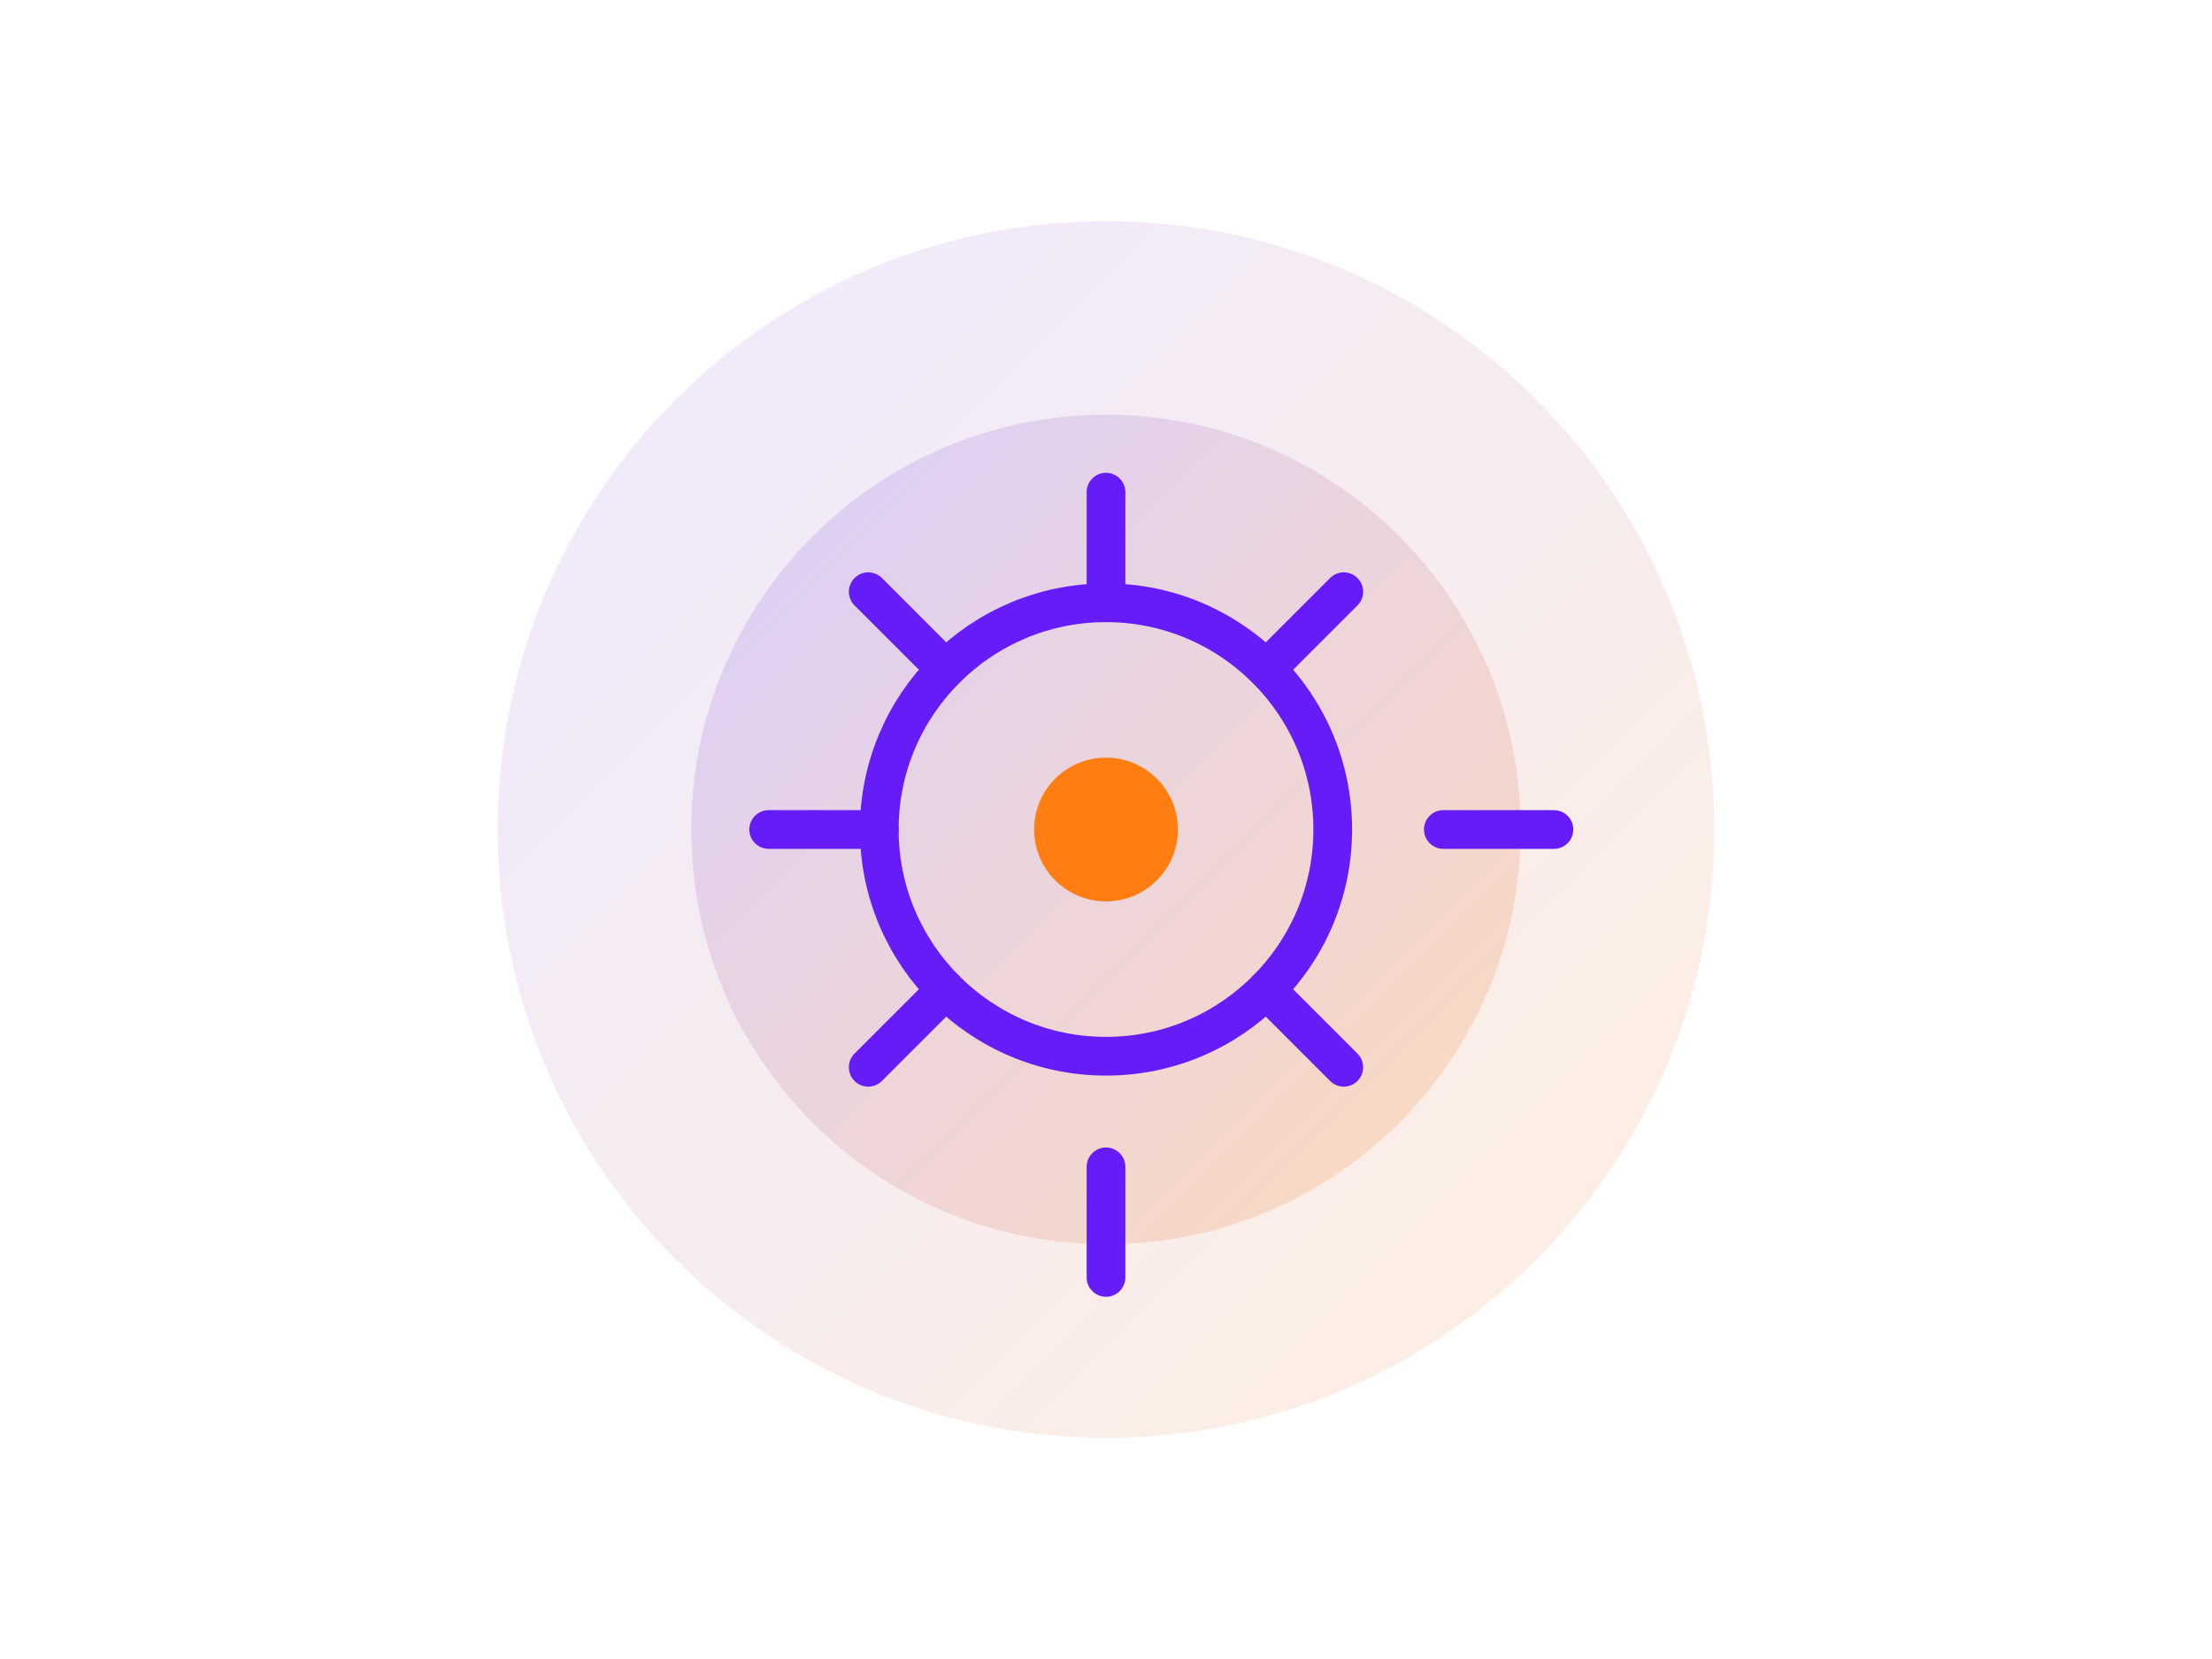
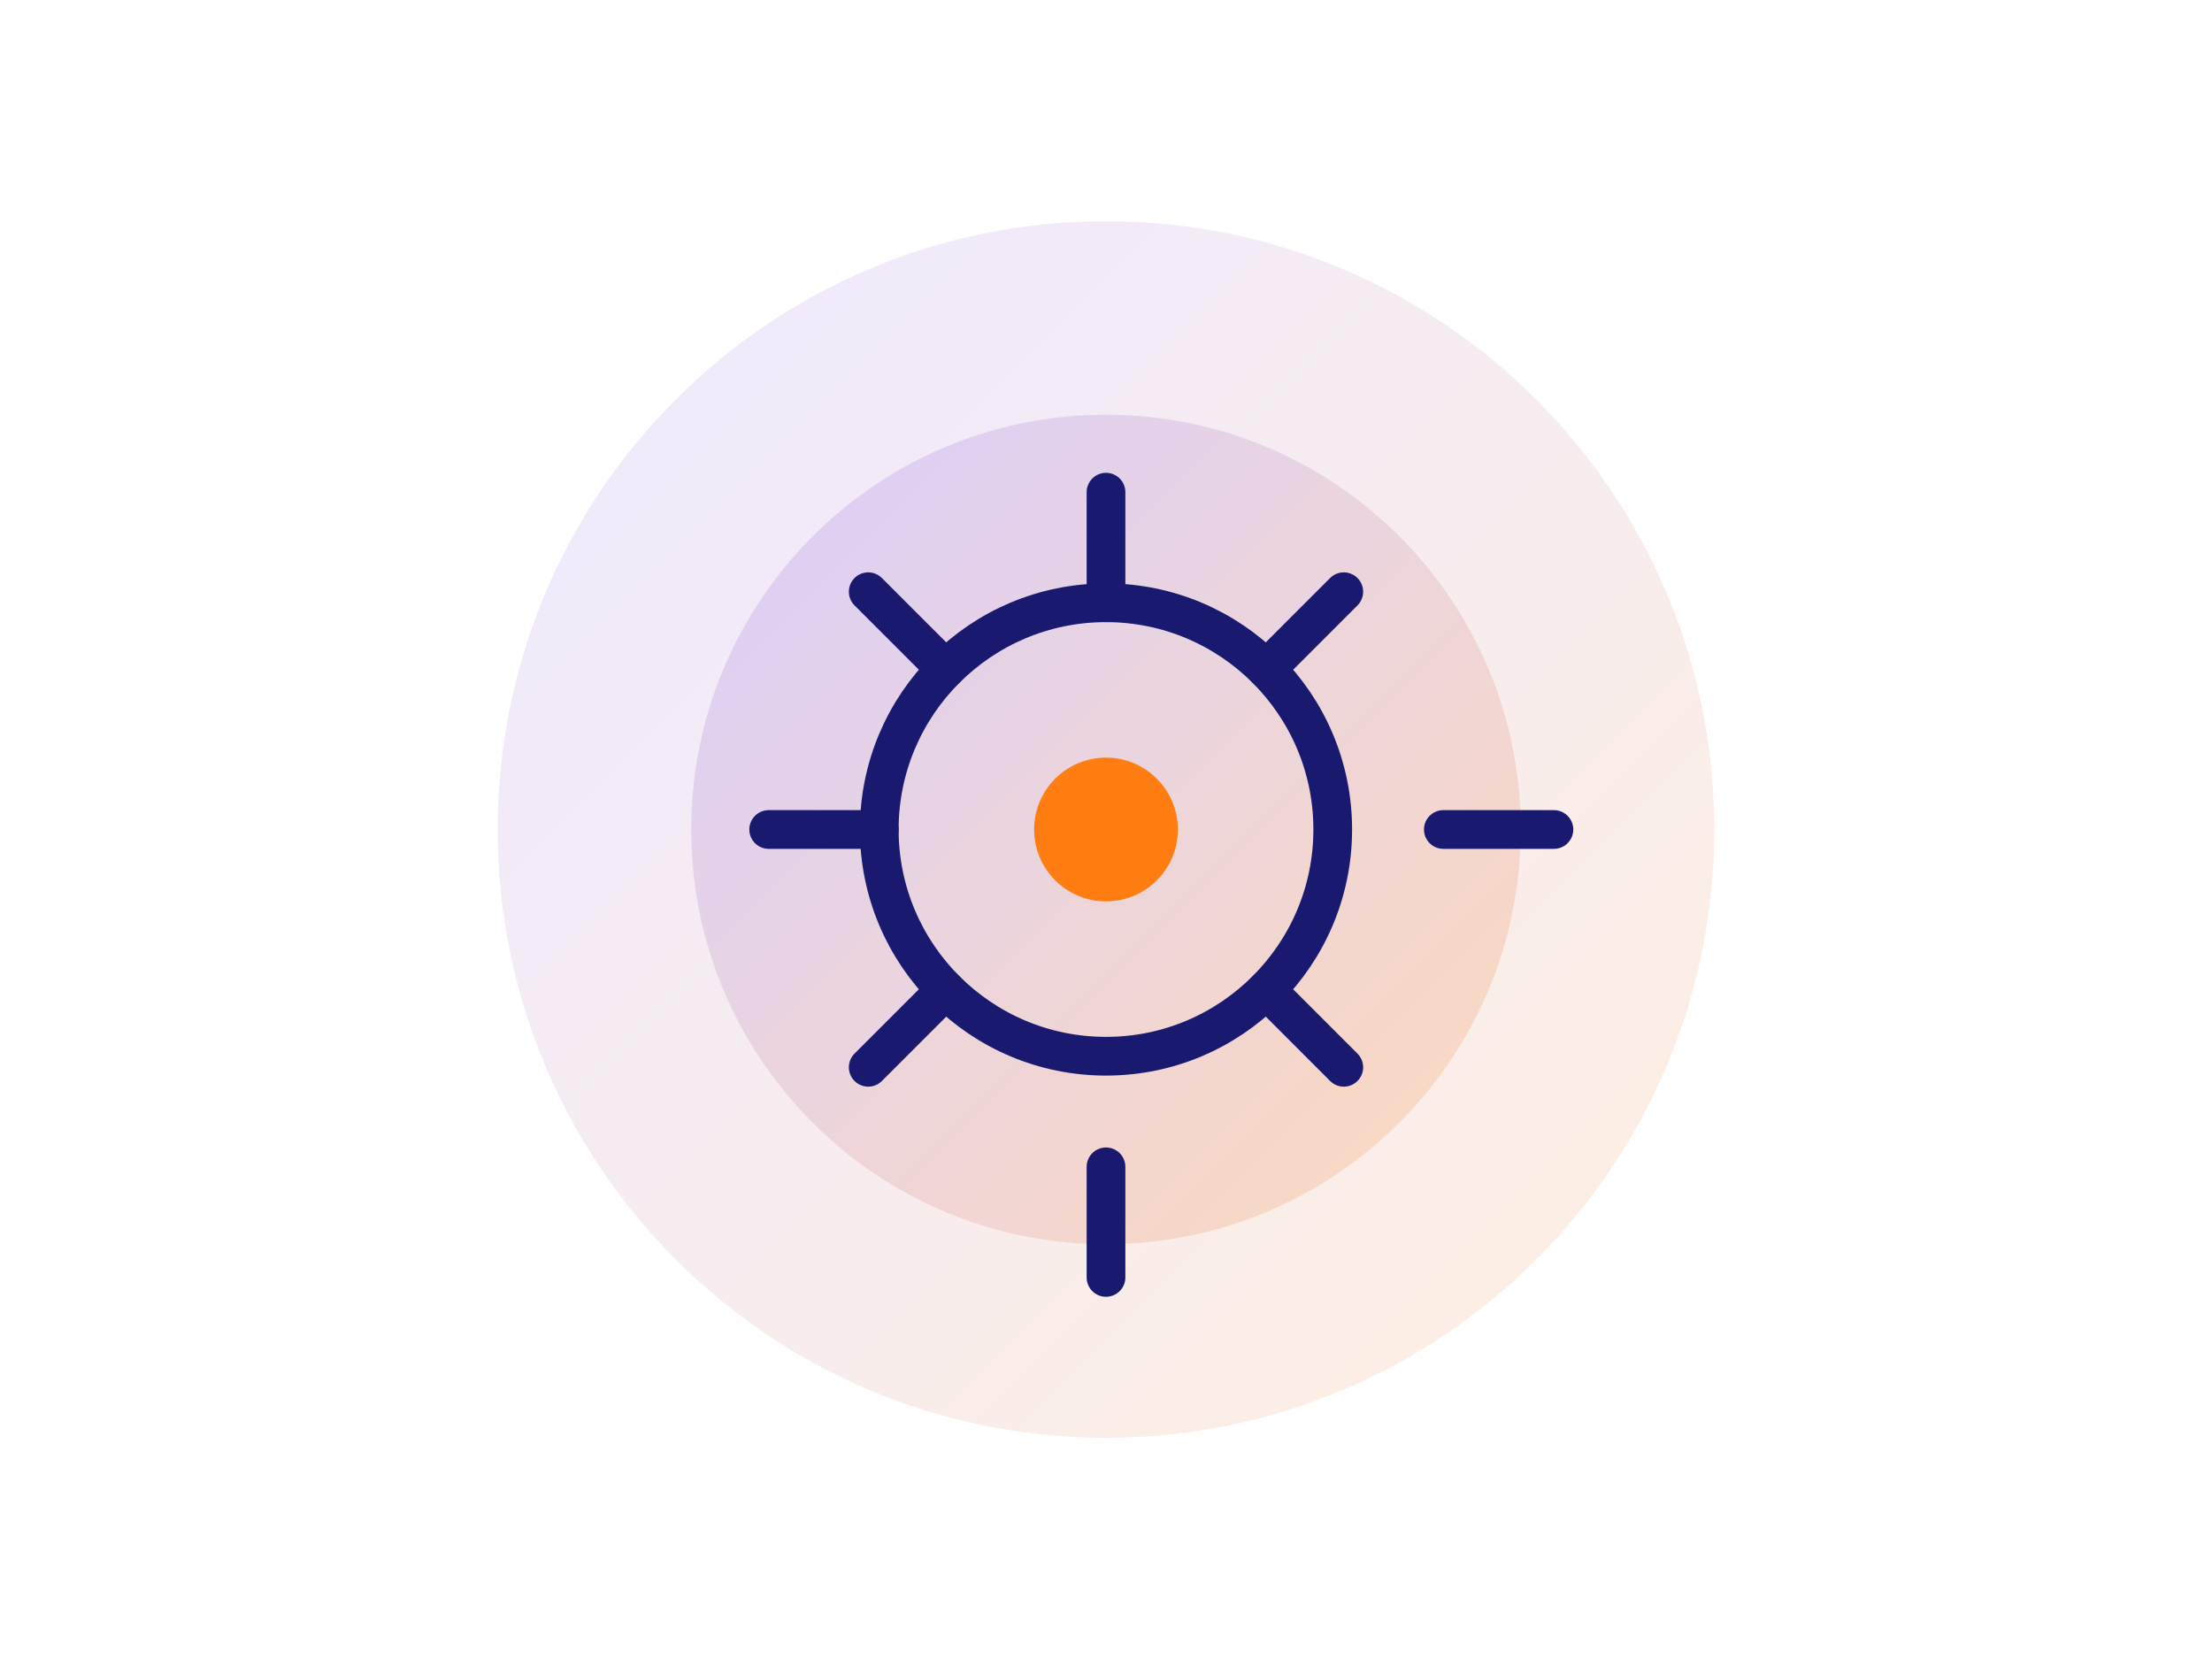
<svg xmlns="http://www.w3.org/2000/svg" viewBox="0 0 800 600" width="800" height="600">
  <defs>
    <linearGradient id="mg" x1="0" y1="0" x2="1" y2="1">
      <stop offset="0%" stop-color="#9273ff" />
      <stop offset="100%" stop-color="#ff9b38" />
    </linearGradient>
  </defs>
  <circle cx="400" cy="300" r="220" fill="url(#mg)" opacity=".16" />
  <circle cx="400" cy="300" r="150" fill="url(#mg)" opacity=".24" />
-   <g stroke="#661cf7" stroke-width="14" stroke-linecap="round" fill="none">
+   <g stroke="#191970" stroke-width="14" stroke-linecap="round" fill="none">
    <circle cx="400" cy="300" r="82" />
    <path d="M400 218v-40M400 422v40M318 300h-40M522 300h40M342 242l-28-28M458 358l28 28M458 242l28-28M342 358l-28 28" />
  </g>
  <circle cx="400" cy="300" r="26" fill="#ff7d11" />
</svg>
